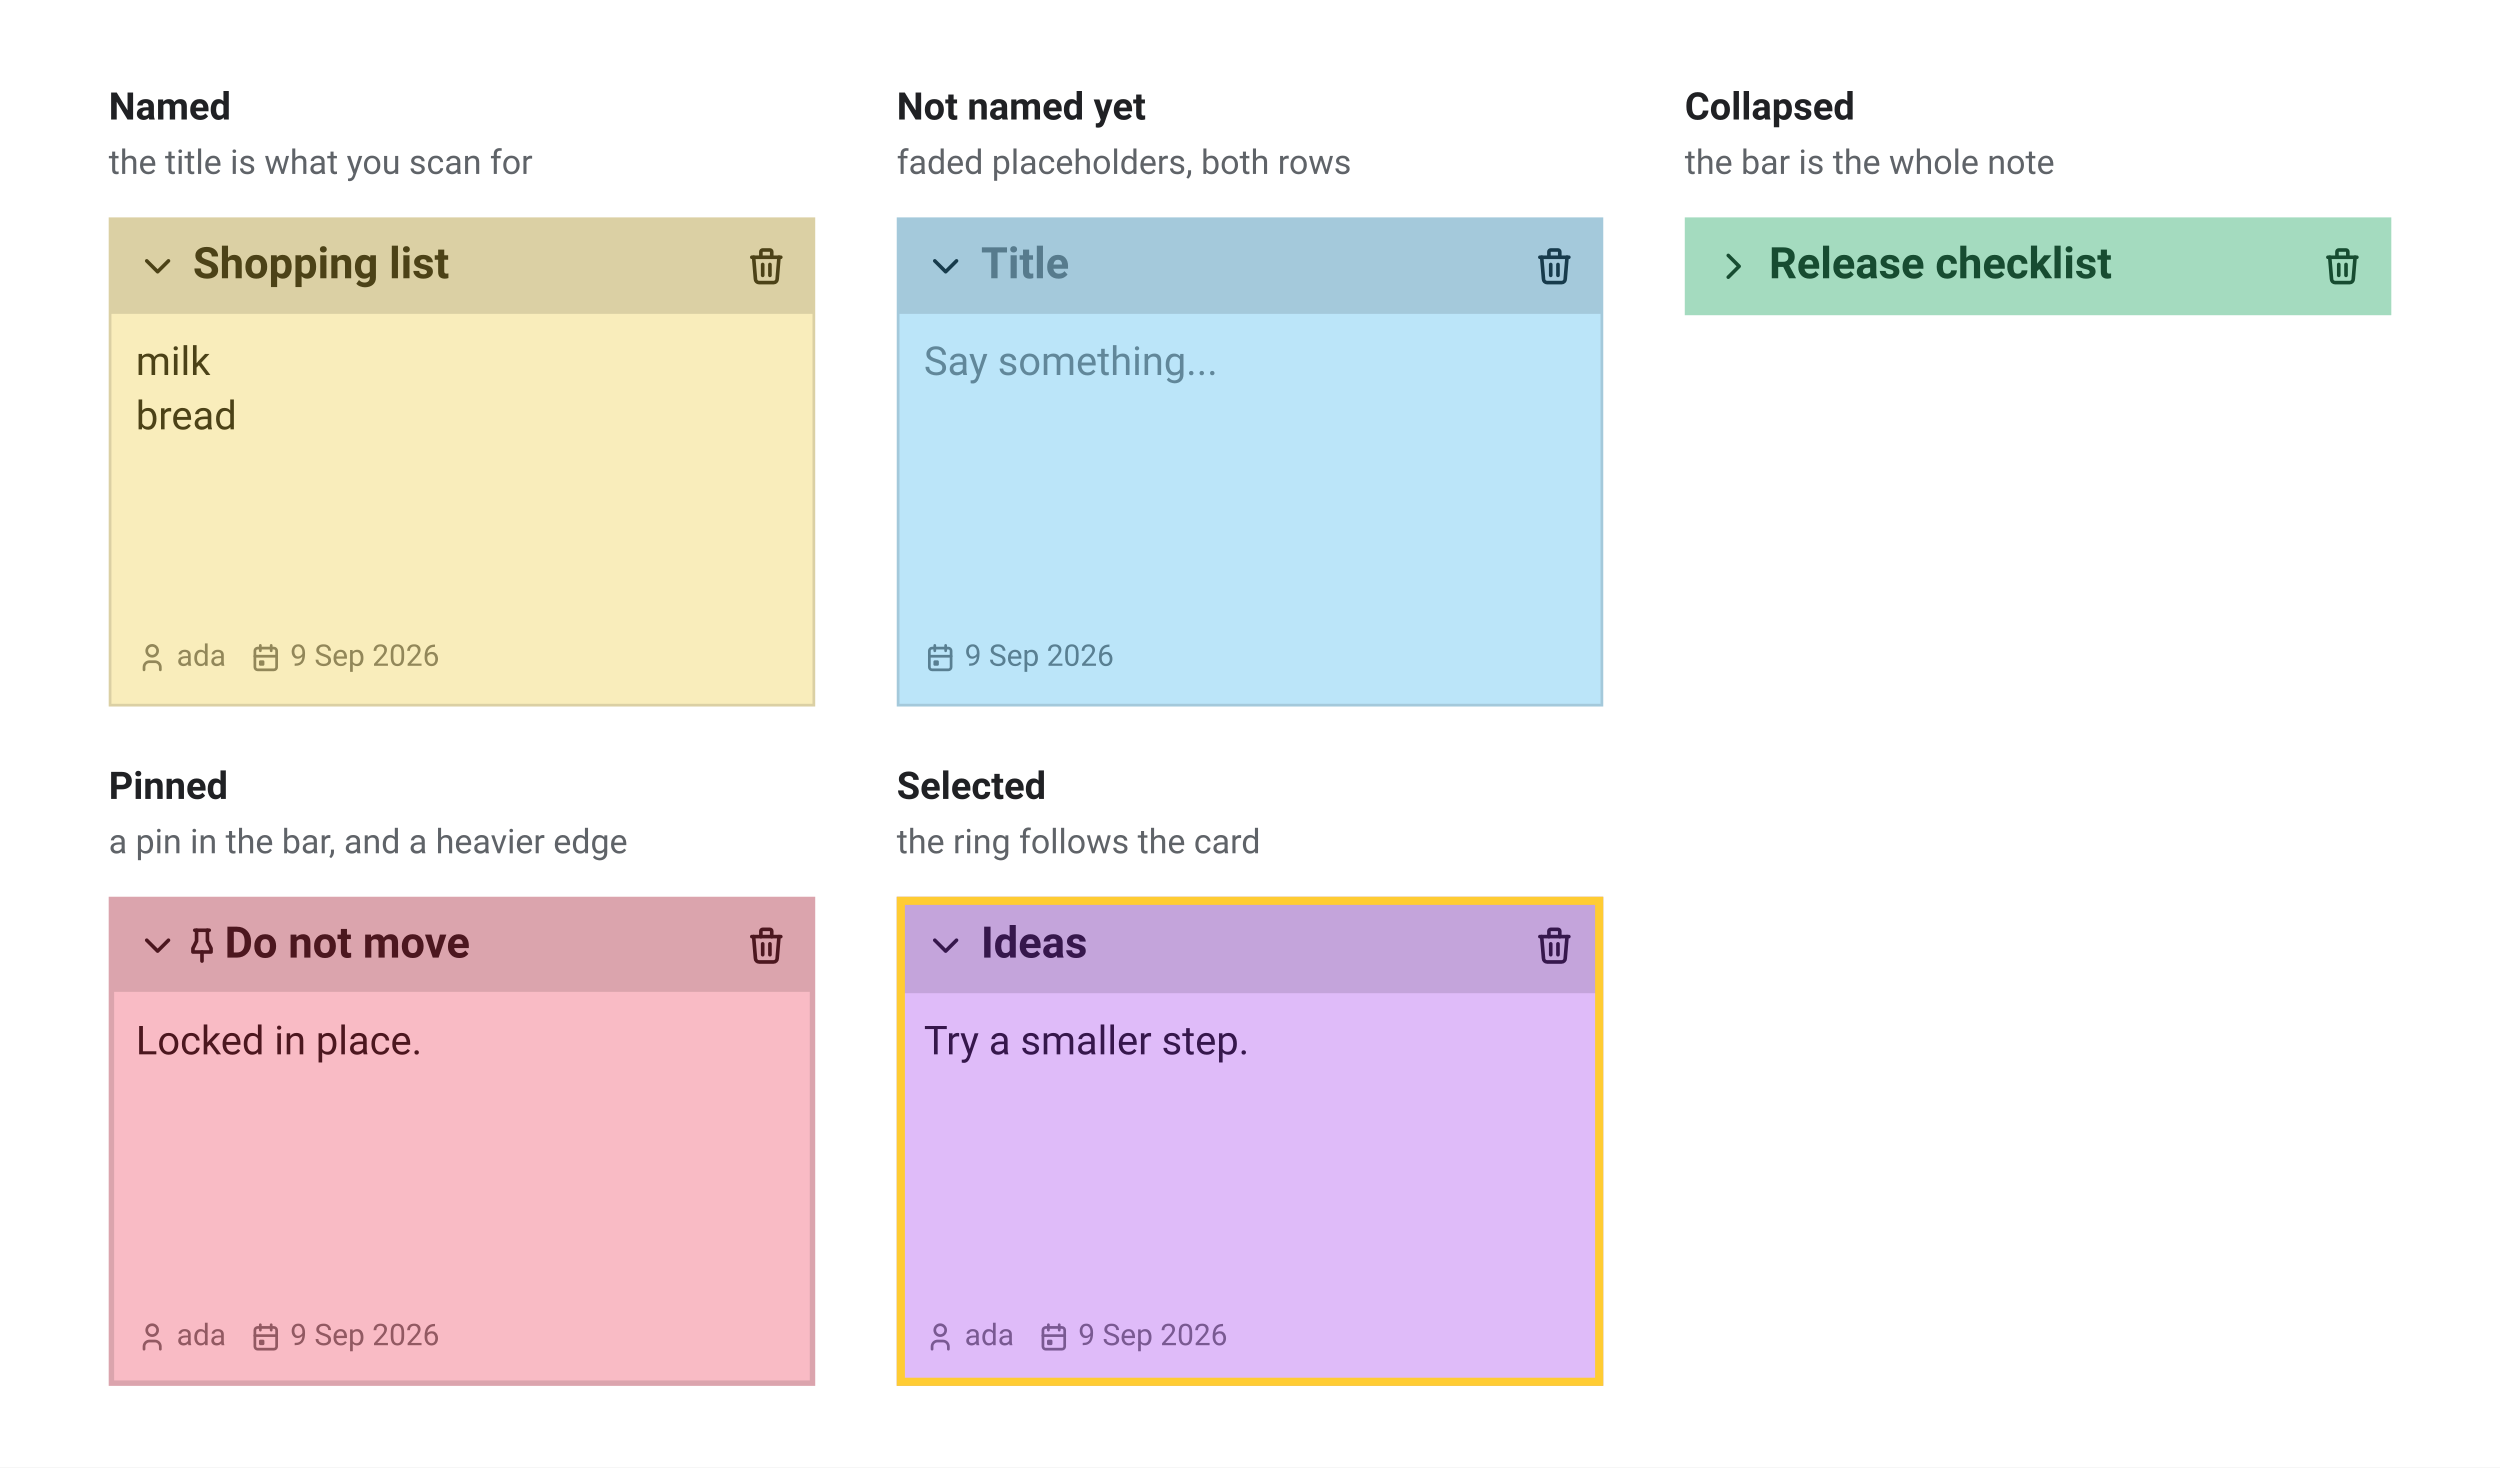
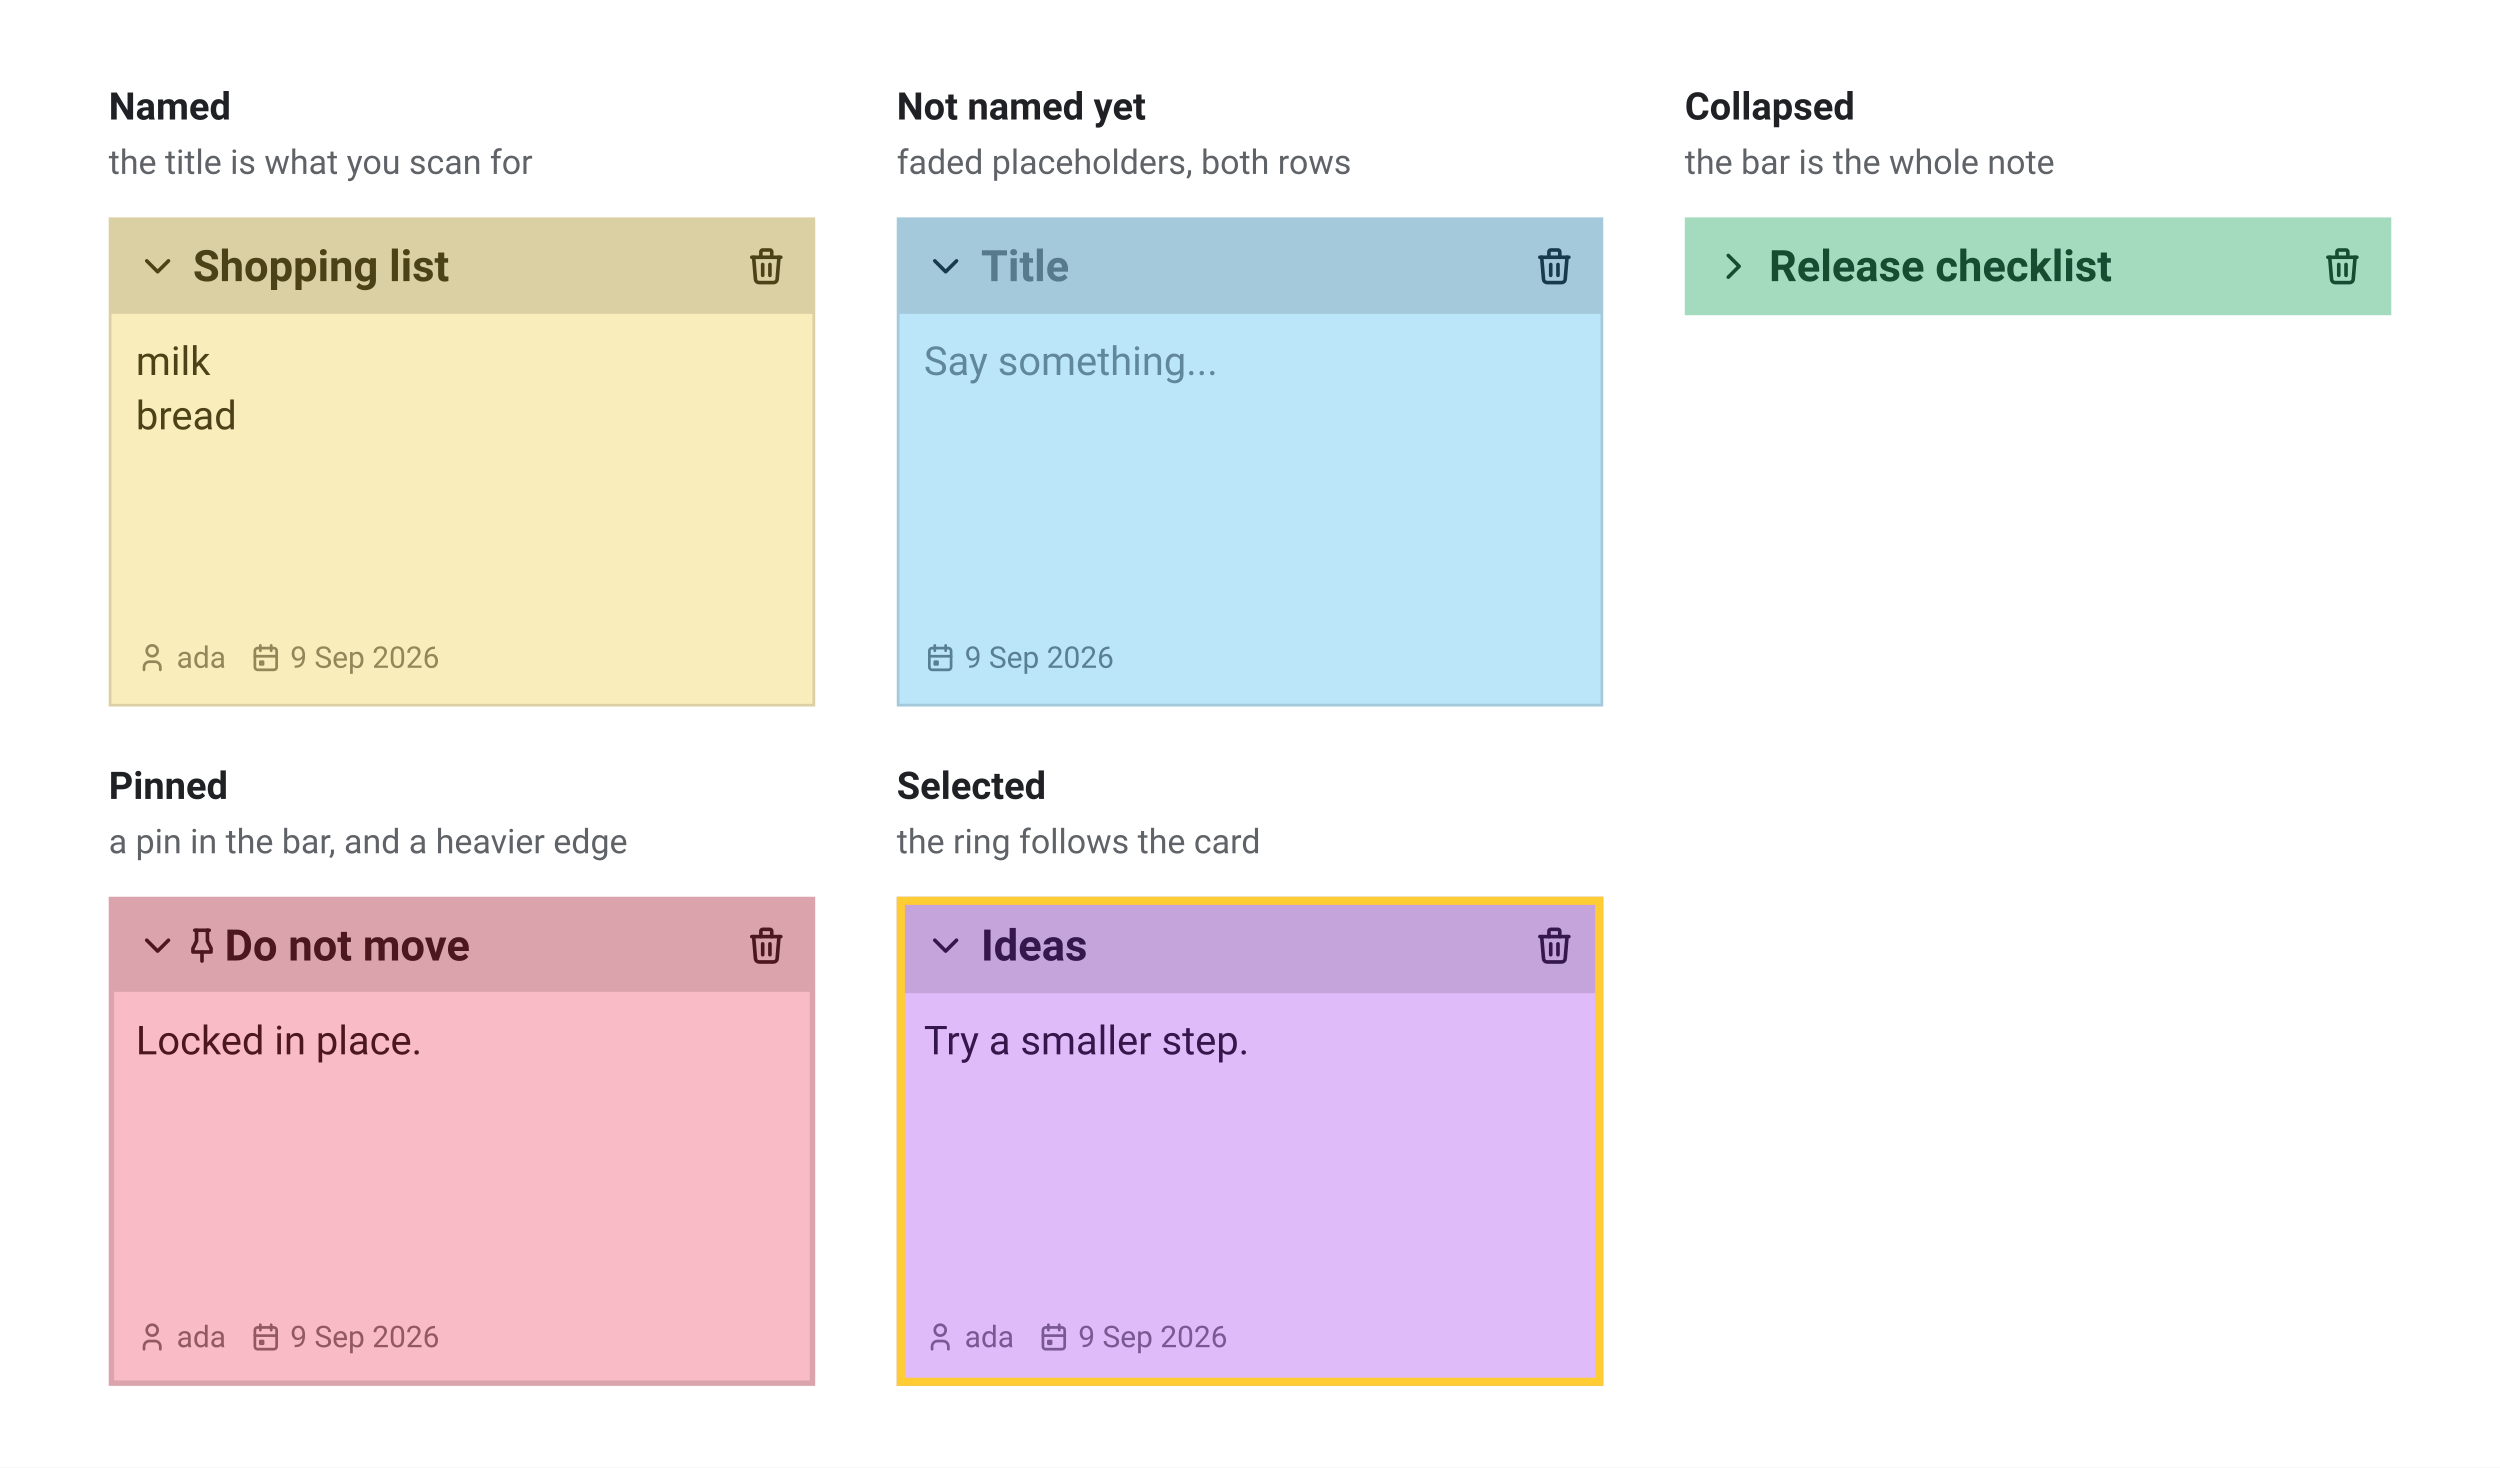
<svg xmlns="http://www.w3.org/2000/svg" width="920" height="540" viewBox="0 0 920 540" font-family="system-ui, -apple-system, 'Segoe UI', Roboto, Helvetica, Arial, sans-serif">
  <rect width="920" height="540" fill="#ffffff" />
  <text x="40" y="44" font-size="14" fill="#202124" font-weight="600">Named</text>
  <text x="40" y="64" font-size="12.5" fill="#5f6368">the title is what you scan for</text>
  <g transform="translate(40, 80)">
    <rect x="0.5" y="0.5" width="259" height="179" fill="#f9edbb" stroke="#dbd0a4" stroke-width="1" />
    <rect x="0.5" y="0.5" width="259" height="35" fill="#dbd0a4" />
    <g transform="translate(10.000, 10.000) scale(0.6667)" fill="none" stroke="#4c4217" stroke-width="2" stroke-linecap="round" stroke-linejoin="round">
      <path d="M6 9l6 6l6 -6" />
    </g>
    <g transform="translate(234.000, 10.000) scale(0.6667)" fill="none" stroke="#4c4217" stroke-width="2" stroke-linecap="round" stroke-linejoin="round">
      <path d="M4 7l16 0" />
      <path d="M10 11l0 6" />
      <path d="M14 11l0 6" />
      <path d="M5 7l1 12a2 2 0 0 0 2 2h8a2 2 0 0 0 2 -2l1 -12" />
      <path d="M9 7v-3a1 1 0 0 1 1 -1h4a1 1 0 0 1 1 1v3" />
    </g>
-     <text x="31.000" y="18.0" font-size="16" font-weight="bold" fill="#4c4217" dominant-baseline="middle">Shopping list</text>
+     <text x="31.000" y="18.0" font-size="16" font-weight="bold" fill="#4c4217" dominant-baseline="central">Shopping list</text>
    <text x="10" y="58" font-size="14.67" fill="#4c4217">milk</text>
    <text x="10" y="78" font-size="14.67" fill="#4c4217">bread</text>
    <g transform="translate(10.000, 156.000) scale(0.5)" fill="none" stroke="#4c4217" stroke-width="2" stroke-linecap="round" stroke-linejoin="round" opacity="0.6">
      <path d="M8 7a4 4 0 1 0 8 0a4 4 0 0 0 -8 0" />
      <path d="M6 21v-2a4 4 0 0 1 4 -4h4a4 4 0 0 1 4 4v2" />
    </g>
-     <text x="25" y="162.0" font-size="11" fill="#4c4217" opacity="0.6" dominant-baseline="middle">ada</text>
+     <text x="25" y="162.0" font-size="11" fill="#4c4217" opacity="0.6" dominant-baseline="central">ada</text>
    <g transform="translate(51.800, 156.000) scale(0.5)" fill="none" stroke="#4c4217" stroke-width="2" stroke-linecap="round" stroke-linejoin="round" opacity="0.6">
      <path d="M4 7a2 2 0 0 1 2 -2h12a2 2 0 0 1 2 2v12a2 2 0 0 1 -2 2h-12a2 2 0 0 1 -2 -2l0 -12" />
      <path d="M16 3l0 4" />
      <path d="M8 3l0 4" />
      <path d="M4 11l16 0" />
      <path d="M8 15h2v2h-2l0 -2" />
    </g>
-     <text x="66.8" y="162.0" font-size="11" fill="#4c4217" opacity="0.6" dominant-baseline="middle">9 Sep 2026</text>
+     <text x="66.8" y="162.0" font-size="11" fill="#4c4217" opacity="0.6" dominant-baseline="central">9 Sep 2026</text>
  </g>
  <text x="330" y="44" font-size="14" fill="#202124" font-weight="600">Not named yet</text>
  <text x="330" y="64" font-size="12.5" fill="#5f6368">faded placeholders, both rows</text>
  <g transform="translate(330, 80)">
    <rect x="0.5" y="0.5" width="259" height="179" fill="#bbe5f9" stroke="#a4c9db" stroke-width="1" />
    <rect x="0.5" y="0.5" width="259" height="35" fill="#a4c9db" />
    <g transform="translate(10.000, 10.000) scale(0.6667)" fill="none" stroke="#173b4c" stroke-width="2" stroke-linecap="round" stroke-linejoin="round">
      <path d="M6 9l6 6l6 -6" />
    </g>
    <g transform="translate(234.000, 10.000) scale(0.6667)" fill="none" stroke="#173b4c" stroke-width="2" stroke-linecap="round" stroke-linejoin="round">
      <path d="M4 7l16 0" />
      <path d="M10 11l0 6" />
      <path d="M14 11l0 6" />
      <path d="M5 7l1 12a2 2 0 0 0 2 2h8a2 2 0 0 0 2 -2l1 -12" />
      <path d="M9 7v-3a1 1 0 0 1 1 -1h4a1 1 0 0 1 1 1v3" />
    </g>
-     <text x="31.000" y="18.0" font-size="16" font-weight="bold" fill="#173b4c" opacity="0.55" dominant-baseline="middle">Title</text>
+     <text x="31.000" y="18.0" font-size="16" font-weight="bold" fill="#173b4c" opacity="0.55" dominant-baseline="central">Title</text>
    <text x="10" y="58" font-size="14.67" fill="#173b4c" opacity="0.55">Say something...</text>
    <g transform="translate(10.000, 156.000) scale(0.5)" fill="none" stroke="#173b4c" stroke-width="2" stroke-linecap="round" stroke-linejoin="round" opacity="0.6">
      <path d="M4 7a2 2 0 0 1 2 -2h12a2 2 0 0 1 2 2v12a2 2 0 0 1 -2 2h-12a2 2 0 0 1 -2 -2l0 -12" />
      <path d="M16 3l0 4" />
      <path d="M8 3l0 4" />
      <path d="M4 11l16 0" />
      <path d="M8 15h2v2h-2l0 -2" />
    </g>
-     <text x="25" y="162.0" font-size="11" fill="#173b4c" opacity="0.6" dominant-baseline="middle">9 Sep 2026</text>
+     <text x="25" y="162.0" font-size="11" fill="#173b4c" opacity="0.6" dominant-baseline="central">9 Sep 2026</text>
  </g>
  <text x="620" y="44" font-size="14" fill="#202124" font-weight="600">Collapsed</text>
  <text x="620" y="64" font-size="12.5" fill="#5f6368">the bar is the whole note</text>
  <g transform="translate(620, 80)">
    <rect x="0.5" y="0.5" width="259" height="35" fill="#bbf9da" stroke="#a4dbbf" stroke-width="1" />
    <rect x="0.5" y="0.5" width="259" height="35" fill="#a4dbbf" />
    <g transform="translate(10.000, 10.000) scale(0.6667)" fill="none" stroke="#174c31" stroke-width="2" stroke-linecap="round" stroke-linejoin="round">
      <g transform="rotate(-90 12 12)">
        <path d="M6 9l6 6l6 -6" />
      </g>
    </g>
    <g transform="translate(234.000, 10.000) scale(0.6667)" fill="none" stroke="#174c31" stroke-width="2" stroke-linecap="round" stroke-linejoin="round">
      <path d="M4 7l16 0" />
      <path d="M10 11l0 6" />
      <path d="M14 11l0 6" />
      <path d="M5 7l1 12a2 2 0 0 0 2 2h8a2 2 0 0 0 2 -2l1 -12" />
      <path d="M9 7v-3a1 1 0 0 1 1 -1h4a1 1 0 0 1 1 1v3" />
    </g>
-     <text x="31.000" y="18.0" font-size="16" font-weight="bold" fill="#174c31" dominant-baseline="middle">Release checklist</text>
+     <text x="31.000" y="18.0" font-size="16" font-weight="bold" fill="#174c31" dominant-baseline="central">Release checklist</text>
  </g>
  <text x="40" y="294" font-size="14" fill="#202124" font-weight="600">Pinned</text>
  <text x="40" y="314" font-size="12.5" fill="#5f6368">a pin in the bar, and a heavier edge</text>
  <g transform="translate(40, 330)">
    <rect x="1.0" y="1.0" width="258" height="178" fill="#f9bbc5" stroke="#dba4ad" stroke-width="2" />
    <rect x="1.0" y="1.0" width="258" height="34" fill="#dba4ad" />
    <g transform="translate(10.000, 10.000) scale(0.6667)" fill="none" stroke="#4c171f" stroke-width="2" stroke-linecap="round" stroke-linejoin="round">
      <path d="M6 9l6 6l6 -6" />
    </g>
    <g transform="translate(234.000, 10.000) scale(0.6667)" fill="none" stroke="#4c171f" stroke-width="2" stroke-linecap="round" stroke-linejoin="round">
      <path d="M4 7l16 0" />
      <path d="M10 11l0 6" />
      <path d="M14 11l0 6" />
      <path d="M5 7l1 12a2 2 0 0 0 2 2h8a2 2 0 0 0 2 -2l1 -12" />
      <path d="M9 7v-3a1 1 0 0 1 1 -1h4a1 1 0 0 1 1 1v3" />
    </g>
    <g transform="translate(26.333, 9.667) scale(0.6667)" fill="none" stroke="#4c171f" stroke-width="2" stroke-linecap="round" stroke-linejoin="round">
      <path d="M9 4v6l-2 4v2h10v-2l-2 -4v-6" />
      <path d="M12 16l0 5" />
      <path d="M8 4l8 0" />
    </g>
-     <text x="42.667" y="18.0" font-size="16" font-weight="bold" fill="#4c171f" dominant-baseline="middle">Do not move</text>
+     <text x="42.667" y="18.0" font-size="16" font-weight="bold" fill="#4c171f" dominant-baseline="central">Do not move</text>
    <text x="10" y="58" font-size="14.67" fill="#4c171f">Locked in place.</text>
    <g transform="translate(10.000, 156.000) scale(0.5)" fill="none" stroke="#4c171f" stroke-width="2" stroke-linecap="round" stroke-linejoin="round" opacity="0.6">
      <path d="M8 7a4 4 0 1 0 8 0a4 4 0 0 0 -8 0" />
      <path d="M6 21v-2a4 4 0 0 1 4 -4h4a4 4 0 0 1 4 4v2" />
    </g>
-     <text x="25" y="162.0" font-size="11" fill="#4c171f" opacity="0.6" dominant-baseline="middle">ada</text>
+     <text x="25" y="162.0" font-size="11" fill="#4c171f" opacity="0.6" dominant-baseline="central">ada</text>
    <g transform="translate(51.800, 156.000) scale(0.5)" fill="none" stroke="#4c171f" stroke-width="2" stroke-linecap="round" stroke-linejoin="round" opacity="0.6">
      <path d="M4 7a2 2 0 0 1 2 -2h12a2 2 0 0 1 2 2v12a2 2 0 0 1 -2 2h-12a2 2 0 0 1 -2 -2l0 -12" />
      <path d="M16 3l0 4" />
      <path d="M8 3l0 4" />
      <path d="M4 11l16 0" />
      <path d="M8 15h2v2h-2l0 -2" />
    </g>
-     <text x="66.8" y="162.0" font-size="11" fill="#4c171f" opacity="0.6" dominant-baseline="middle">9 Sep 2026</text>
+     <text x="66.8" y="162.0" font-size="11" fill="#4c171f" opacity="0.6" dominant-baseline="central">9 Sep 2026</text>
  </g>
  <text x="330" y="294" font-size="14" fill="#202124" font-weight="600">Selected</text>
  <text x="330" y="314" font-size="12.5" fill="#5f6368">the ring follows the card</text>
  <g transform="translate(330, 330)">
    <rect x="0.5" y="0.5" width="259" height="179" fill="#dfbbf9" stroke="#c4a4db" stroke-width="1" />
    <rect x="0.5" y="0.5" width="259" height="35" fill="#c4a4db" />
    <g transform="translate(10.000, 10.000) scale(0.6667)" fill="none" stroke="#36174c" stroke-width="2" stroke-linecap="round" stroke-linejoin="round">
      <path d="M6 9l6 6l6 -6" />
    </g>
    <g transform="translate(234.000, 10.000) scale(0.6667)" fill="none" stroke="#36174c" stroke-width="2" stroke-linecap="round" stroke-linejoin="round">
      <path d="M4 7l16 0" />
      <path d="M10 11l0 6" />
      <path d="M14 11l0 6" />
      <path d="M5 7l1 12a2 2 0 0 0 2 2h8a2 2 0 0 0 2 -2l1 -12" />
      <path d="M9 7v-3a1 1 0 0 1 1 -1h4a1 1 0 0 1 1 1v3" />
    </g>
-     <text x="31.000" y="18.0" font-size="16" font-weight="bold" fill="#36174c" dominant-baseline="middle">Ideas</text>
+     <text x="31.000" y="18.0" font-size="16" font-weight="bold" fill="#36174c" dominant-baseline="central">Ideas</text>
    <text x="10" y="58" font-size="14.67" fill="#36174c">Try a smaller step.</text>
    <g transform="translate(10.000, 156.000) scale(0.5)" fill="none" stroke="#36174c" stroke-width="2" stroke-linecap="round" stroke-linejoin="round" opacity="0.6">
      <path d="M8 7a4 4 0 1 0 8 0a4 4 0 0 0 -8 0" />
      <path d="M6 21v-2a4 4 0 0 1 4 -4h4a4 4 0 0 1 4 4v2" />
    </g>
-     <text x="25" y="162.0" font-size="11" fill="#36174c" opacity="0.6" dominant-baseline="middle">ada</text>
+     <text x="25" y="162.0" font-size="11" fill="#36174c" opacity="0.6" dominant-baseline="central">ada</text>
    <g transform="translate(51.800, 156.000) scale(0.5)" fill="none" stroke="#36174c" stroke-width="2" stroke-linecap="round" stroke-linejoin="round" opacity="0.6">
      <path d="M4 7a2 2 0 0 1 2 -2h12a2 2 0 0 1 2 2v12a2 2 0 0 1 -2 2h-12a2 2 0 0 1 -2 -2l0 -12" />
      <path d="M16 3l0 4" />
      <path d="M8 3l0 4" />
      <path d="M4 11l16 0" />
      <path d="M8 15h2v2h-2l0 -2" />
    </g>
-     <text x="66.8" y="162.0" font-size="11" fill="#36174c" opacity="0.6" dominant-baseline="middle">9 Sep 2026</text>
+     <text x="66.8" y="162.0" font-size="11" fill="#36174c" opacity="0.6" dominant-baseline="central">9 Sep 2026</text>
    <rect x="1.5" y="1.5" width="257" height="177" fill="none" stroke="#ffcc33" stroke-width="3" />
  </g>
</svg>
